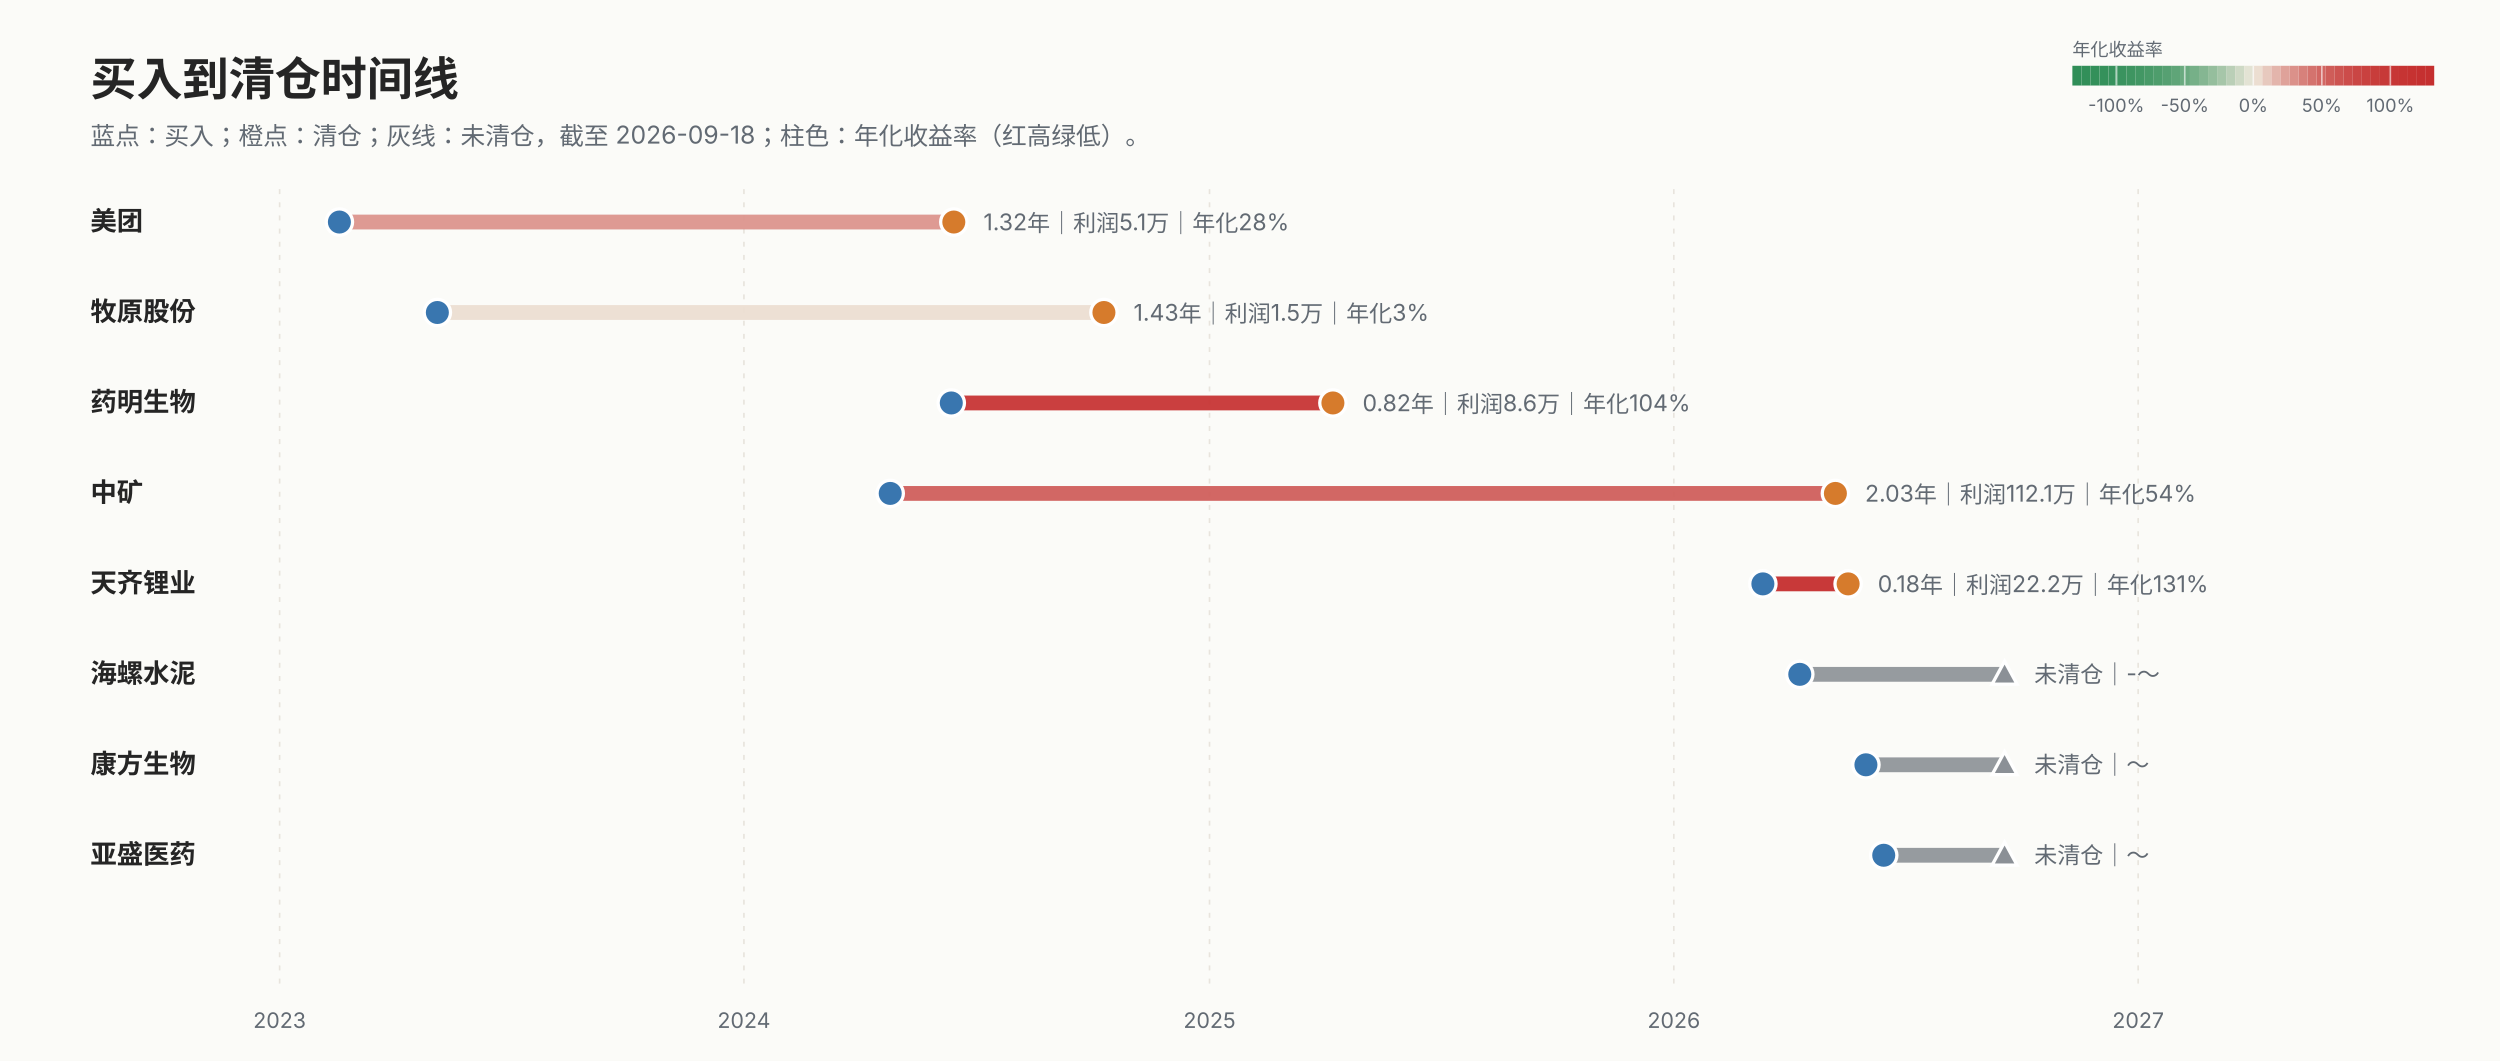
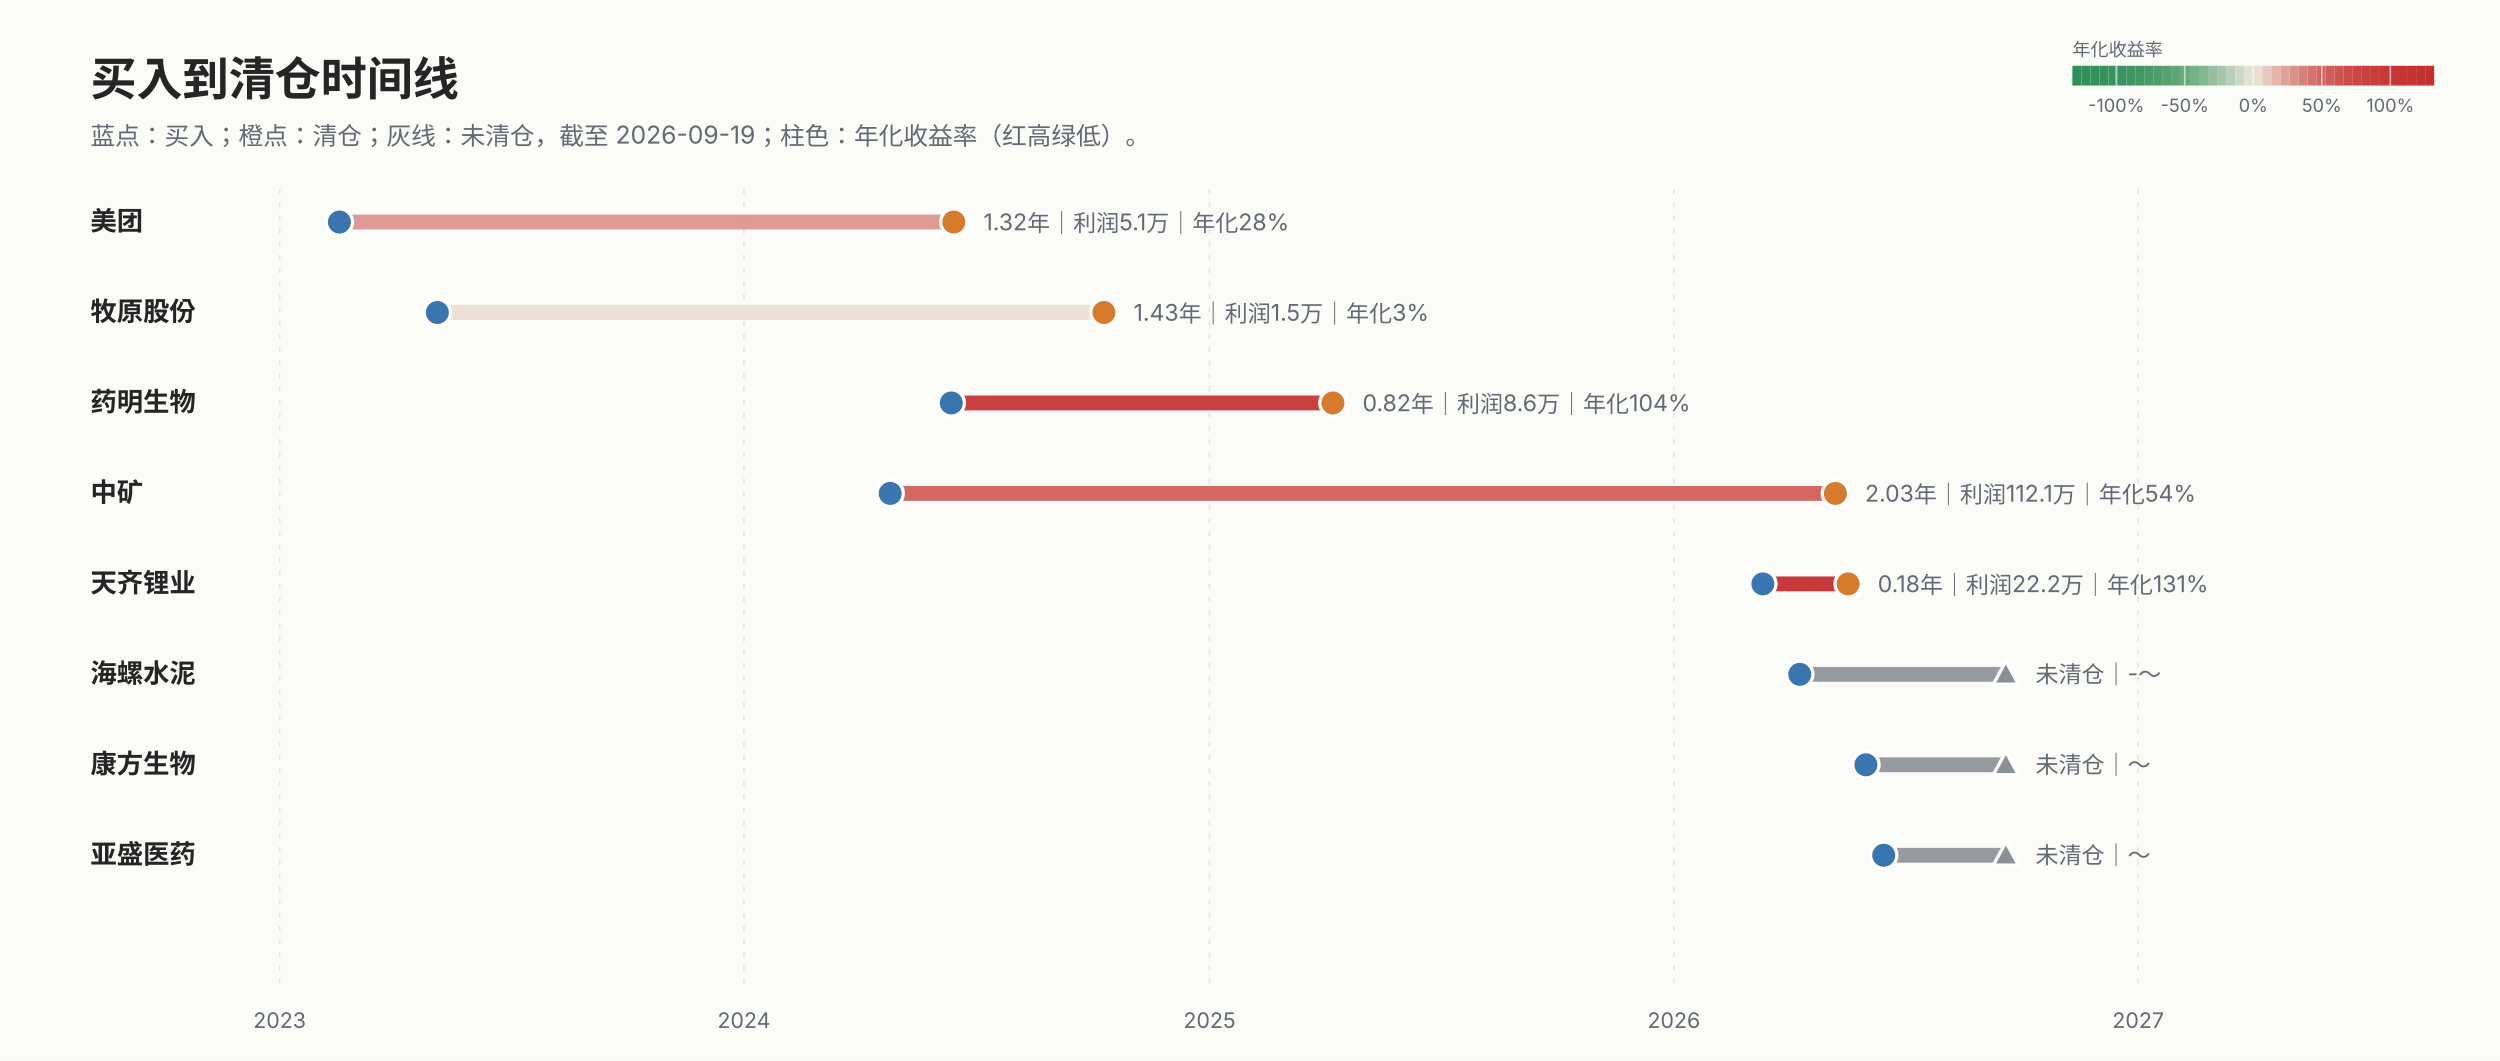
<svg xmlns="http://www.w3.org/2000/svg" width="1520" height="645" viewBox="0 0 1520 645" role="img" aria-label="买入到清仓时间线">
  <rect width="100%" height="100%" fill="#fbfbf8" />
  <style>text{font-family:"Inter","Noto Sans SC","PingFang SC","Microsoft YaHei",Arial,sans-serif;}</style>
  <text x="55" y="58" font-size="28" font-weight="700" fill="#252525">买入到清仓时间线</text>
  <g>
    <rect x="1260.00" y="40" width="5.50" height="12" fill="#308e58" />
    <rect x="1265.50" y="40" width="5.50" height="12" fill="#328f59" />
    <rect x="1271.00" y="40" width="5.50" height="12" fill="#33905a" />
    <rect x="1276.50" y="40" width="5.50" height="12" fill="#35915b" />
    <rect x="1282.00" y="40" width="5.50" height="12" fill="#37925d" />
    <rect x="1287.50" y="40" width="5.50" height="12" fill="#3a935f" />
    <rect x="1293.00" y="40" width="5.50" height="12" fill="#3e9561" />
    <rect x="1298.50" y="40" width="5.50" height="12" fill="#429764" />
    <rect x="1304.00" y="40" width="5.50" height="12" fill="#489a68" />
    <rect x="1309.50" y="40" width="5.50" height="12" fill="#4e9d6c" />
    <rect x="1315.00" y="40" width="5.50" height="12" fill="#56a072" />
    <rect x="1320.50" y="40" width="5.50" height="12" fill="#5fa578" />
    <rect x="1326.00" y="40" width="5.50" height="12" fill="#6aaa7f" />
    <rect x="1331.50" y="40" width="5.50" height="12" fill="#76b088" />
    <rect x="1337.00" y="40" width="5.50" height="12" fill="#85b692" />
    <rect x="1342.50" y="40" width="5.50" height="12" fill="#95be9d" />
    <rect x="1348.00" y="40" width="5.50" height="12" fill="#a6c6a9" />
    <rect x="1353.50" y="40" width="5.50" height="12" fill="#bacfb7" />
    <rect x="1359.00" y="40" width="5.50" height="12" fill="#ced9c5" />
    <rect x="1364.50" y="40" width="5.50" height="12" fill="#e3e3d4" />
    <rect x="1370.00" y="40" width="5.50" height="12" fill="#ecded1" />
    <rect x="1375.50" y="40" width="5.50" height="12" fill="#e7c9be" />
    <rect x="1381.00" y="40" width="5.50" height="12" fill="#e3b5ac" />
    <rect x="1386.50" y="40" width="5.50" height="12" fill="#dfa29a" />
    <rect x="1392.00" y="40" width="5.50" height="12" fill="#db918a" />
    <rect x="1397.50" y="40" width="5.50" height="12" fill="#d7817b" />
    <rect x="1403.00" y="40" width="5.50" height="12" fill="#d4736e" />
    <rect x="1408.50" y="40" width="5.50" height="12" fill="#d26763" />
    <rect x="1414.00" y="40" width="5.50" height="12" fill="#cf5d59" />
    <rect x="1419.50" y="40" width="5.50" height="12" fill="#cd5451" />
    <rect x="1425.00" y="40" width="5.50" height="12" fill="#cc4c4a" />
    <rect x="1430.50" y="40" width="5.50" height="12" fill="#ca4644" />
    <rect x="1436.00" y="40" width="5.50" height="12" fill="#c9413f" />
    <rect x="1441.50" y="40" width="5.50" height="12" fill="#c83d3b" />
    <rect x="1447.00" y="40" width="5.50" height="12" fill="#c73938" />
    <rect x="1452.50" y="40" width="5.50" height="12" fill="#c73635" />
    <rect x="1458.00" y="40" width="5.50" height="12" fill="#c63433" />
    <rect x="1463.50" y="40" width="5.50" height="12" fill="#c63231" />
    <rect x="1469.00" y="40" width="5.50" height="12" fill="#c53030" />
    <rect x="1474.50" y="40" width="5.50" height="12" fill="#c52f2f" />
    <line x1="1286.67" y1="40" x2="1286.67" y2="52" stroke="#fff" stroke-width="1" opacity=".6" />
    <text x="1286.67" y="68" font-size="11" fill="#626a73" text-anchor="middle">-100%</text>
    <line x1="1328.33" y1="40" x2="1328.33" y2="52" stroke="#fff" stroke-width="1" opacity=".6" />
    <text x="1328.33" y="68" font-size="11" fill="#626a73" text-anchor="middle">-50%</text>
    <line x1="1370.00" y1="40" x2="1370.00" y2="52" stroke="#fff" stroke-width="1" opacity=".6" />
    <text x="1370.00" y="68" font-size="11" fill="#626a73" text-anchor="middle">0%</text>
    <line x1="1411.67" y1="40" x2="1411.67" y2="52" stroke="#fff" stroke-width="1" opacity=".6" />
    <text x="1411.67" y="68" font-size="11" fill="#626a73" text-anchor="middle">50%</text>
    <line x1="1453.33" y1="40" x2="1453.33" y2="52" stroke="#fff" stroke-width="1" opacity=".6" />
    <text x="1453.33" y="68" font-size="11" fill="#626a73" text-anchor="middle">100%</text>
    <text x="1260" y="34" font-size="11" fill="#626a73">年化收益率</text>
  </g>
-   <text x="55" y="88" font-size="15" fill="#626a73">蓝点：买入；橙点：清仓；灰线：未清仓，截至 2026-09-18；柱色：年化收益率（红高绿低）。</text>
+   <text x="55" y="88" font-size="15" fill="#626a73">蓝点：买入；橙点：清仓；灰线：未清仓，截至 2026-09-19；柱色：年化收益率（红高绿低）。</text>
  <line x1="170.00" y1="115" x2="170.00" y2="600" stroke="#ddd7ce" opacity=".65" stroke-dasharray="3 5" />
  <text x="170.00" y="625" font-size="13" fill="#626a73" text-anchor="middle">2023</text>
  <line x1="452.31" y1="115" x2="452.31" y2="600" stroke="#ddd7ce" opacity=".65" stroke-dasharray="3 5" />
  <text x="452.31" y="625" font-size="13" fill="#626a73" text-anchor="middle">2024</text>
  <line x1="735.39" y1="115" x2="735.39" y2="600" stroke="#ddd7ce" opacity=".65" stroke-dasharray="3 5" />
  <text x="735.39" y="625" font-size="13" fill="#626a73" text-anchor="middle">2025</text>
  <line x1="1017.69" y1="115" x2="1017.69" y2="600" stroke="#ddd7ce" opacity=".65" stroke-dasharray="3 5" />
  <text x="1017.69" y="625" font-size="13" fill="#626a73" text-anchor="middle">2026</text>
  <line x1="1300.00" y1="115" x2="1300.00" y2="600" stroke="#ddd7ce" opacity=".65" stroke-dasharray="3 5" />
  <text x="1300.00" y="625" font-size="13" fill="#626a73" text-anchor="middle">2027</text>
  <text x="55" y="140" font-size="16" font-weight="700" fill="#252525">美团</text>
  <line x1="206.35" y1="135" x2="579.92" y2="135" stroke="#dc958e" stroke-width="9" opacity=".95" />
  <circle cx="579.92" cy="135" r="8" fill="#d67b2c" stroke="#fff" stroke-width="2" />
  <circle cx="206.35" cy="135" r="8" fill="#3976af" stroke="#fff" stroke-width="2" />
  <text x="597.92" y="140" font-size="14" fill="#626a73">1.32年｜利润5.1万｜年化28%</text>
  <text x="55" y="195" font-size="16" font-weight="700" fill="#252525">牧原股份</text>
  <line x1="265.91" y1="190" x2="671.19" y2="190" stroke="#ecded2" stroke-width="9" opacity=".95" />
  <circle cx="671.19" cy="190" r="8" fill="#d67b2c" stroke="#fff" stroke-width="2" />
  <circle cx="265.91" cy="190" r="8" fill="#3976af" stroke="#fff" stroke-width="2" />
  <text x="689.19" y="195" font-size="14" fill="#626a73">1.43年｜利润1.5万｜年化3%</text>
  <text x="55" y="250" font-size="16" font-weight="700" fill="#252525">药明生物</text>
  <line x1="578.38" y1="245" x2="810.41" y2="245" stroke="#c73535" stroke-width="9" opacity=".95" />
  <circle cx="810.41" cy="245" r="8" fill="#d67b2c" stroke="#fff" stroke-width="2" />
  <circle cx="578.38" cy="245" r="8" fill="#3976af" stroke="#fff" stroke-width="2" />
  <text x="828.41" y="250" font-size="14" fill="#626a73">0.82年｜利润8.6万｜年化104%</text>
  <text x="55" y="305" font-size="16" font-weight="700" fill="#252525">中矿</text>
  <line x1="541.25" y1="300" x2="1115.92" y2="300" stroke="#d0605c" stroke-width="9" opacity=".95" />
  <circle cx="1115.92" cy="300" r="8" fill="#d67b2c" stroke="#fff" stroke-width="2" />
  <circle cx="541.25" cy="300" r="8" fill="#3976af" stroke="#fff" stroke-width="2" />
  <text x="1133.92" y="305" font-size="14" fill="#626a73">2.03年｜利润112.1万｜年化54%</text>
  <text x="55" y="360" font-size="16" font-weight="700" fill="#252525">天齐锂业</text>
  <line x1="1071.83" y1="355" x2="1123.66" y2="355" stroke="#c52f2f" stroke-width="9" opacity=".95" />
  <circle cx="1123.66" cy="355" r="8" fill="#d67b2c" stroke="#fff" stroke-width="2" />
  <circle cx="1071.83" cy="355" r="8" fill="#3976af" stroke="#fff" stroke-width="2" />
  <text x="1141.66" y="360" font-size="14" fill="#626a73">0.18年｜利润22.2万｜年化131%</text>
  <text x="55" y="415" font-size="16" font-weight="700" fill="#252525">海螺水泥</text>
-   <line x1="1094.26" y1="410" x2="1218.79" y2="410" stroke="#8b9096" stroke-width="9" opacity=".9" />
-   <polygon points="1218.79,402 1211.19,416 1226.39,416" fill="#8b9096" stroke="#fff" stroke-width="2" />
+   <line x1="1094.26" y1="410" x2="1219.56" y2="410" stroke="#8b9096" stroke-width="9" opacity=".9" />
+   <polygon points="1219.56,402 1211.96,416 1227.16,416" fill="#8b9096" stroke="#fff" stroke-width="2" />
  <circle cx="1094.26" cy="410" r="8" fill="#3976af" stroke="#fff" stroke-width="2" />
-   <text x="1236.79" y="415" font-size="14" fill="#626a73">未清仓｜-～</text>
+   <text x="1237.56" y="415" font-size="14" fill="#626a73">未清仓｜-～</text>
  <text x="55" y="470" font-size="16" font-weight="700" fill="#252525">康方生物</text>
-   <line x1="1134.48" y1="465" x2="1218.79" y2="465" stroke="#8b9096" stroke-width="9" opacity=".9" />
-   <polygon points="1218.79,457 1211.19,471 1226.39,471" fill="#8b9096" stroke="#fff" stroke-width="2" />
+   <line x1="1134.48" y1="465" x2="1219.56" y2="465" stroke="#8b9096" stroke-width="9" opacity=".9" />
+   <polygon points="1219.56,457 1211.96,471 1227.16,471" fill="#8b9096" stroke="#fff" stroke-width="2" />
  <circle cx="1134.48" cy="465" r="8" fill="#3976af" stroke="#fff" stroke-width="2" />
-   <text x="1236.79" y="470" font-size="14" fill="#626a73">未清仓｜～</text>
+   <text x="1237.56" y="470" font-size="14" fill="#626a73">未清仓｜～</text>
  <text x="55" y="525" font-size="16" font-weight="700" fill="#252525">亚盛医药</text>
-   <line x1="1145.31" y1="520" x2="1218.79" y2="520" stroke="#8b9096" stroke-width="9" opacity=".9" />
-   <polygon points="1218.79,512 1211.19,526 1226.39,526" fill="#8b9096" stroke="#fff" stroke-width="2" />
+   <line x1="1145.31" y1="520" x2="1219.56" y2="520" stroke="#8b9096" stroke-width="9" opacity=".9" />
+   <polygon points="1219.56,512 1211.96,526 1227.16,526" fill="#8b9096" stroke="#fff" stroke-width="2" />
  <circle cx="1145.31" cy="520" r="8" fill="#3976af" stroke="#fff" stroke-width="2" />
-   <text x="1236.79" y="525" font-size="14" fill="#626a73">未清仓｜～</text>
+   <text x="1237.56" y="525" font-size="14" fill="#626a73">未清仓｜～</text>
</svg>
